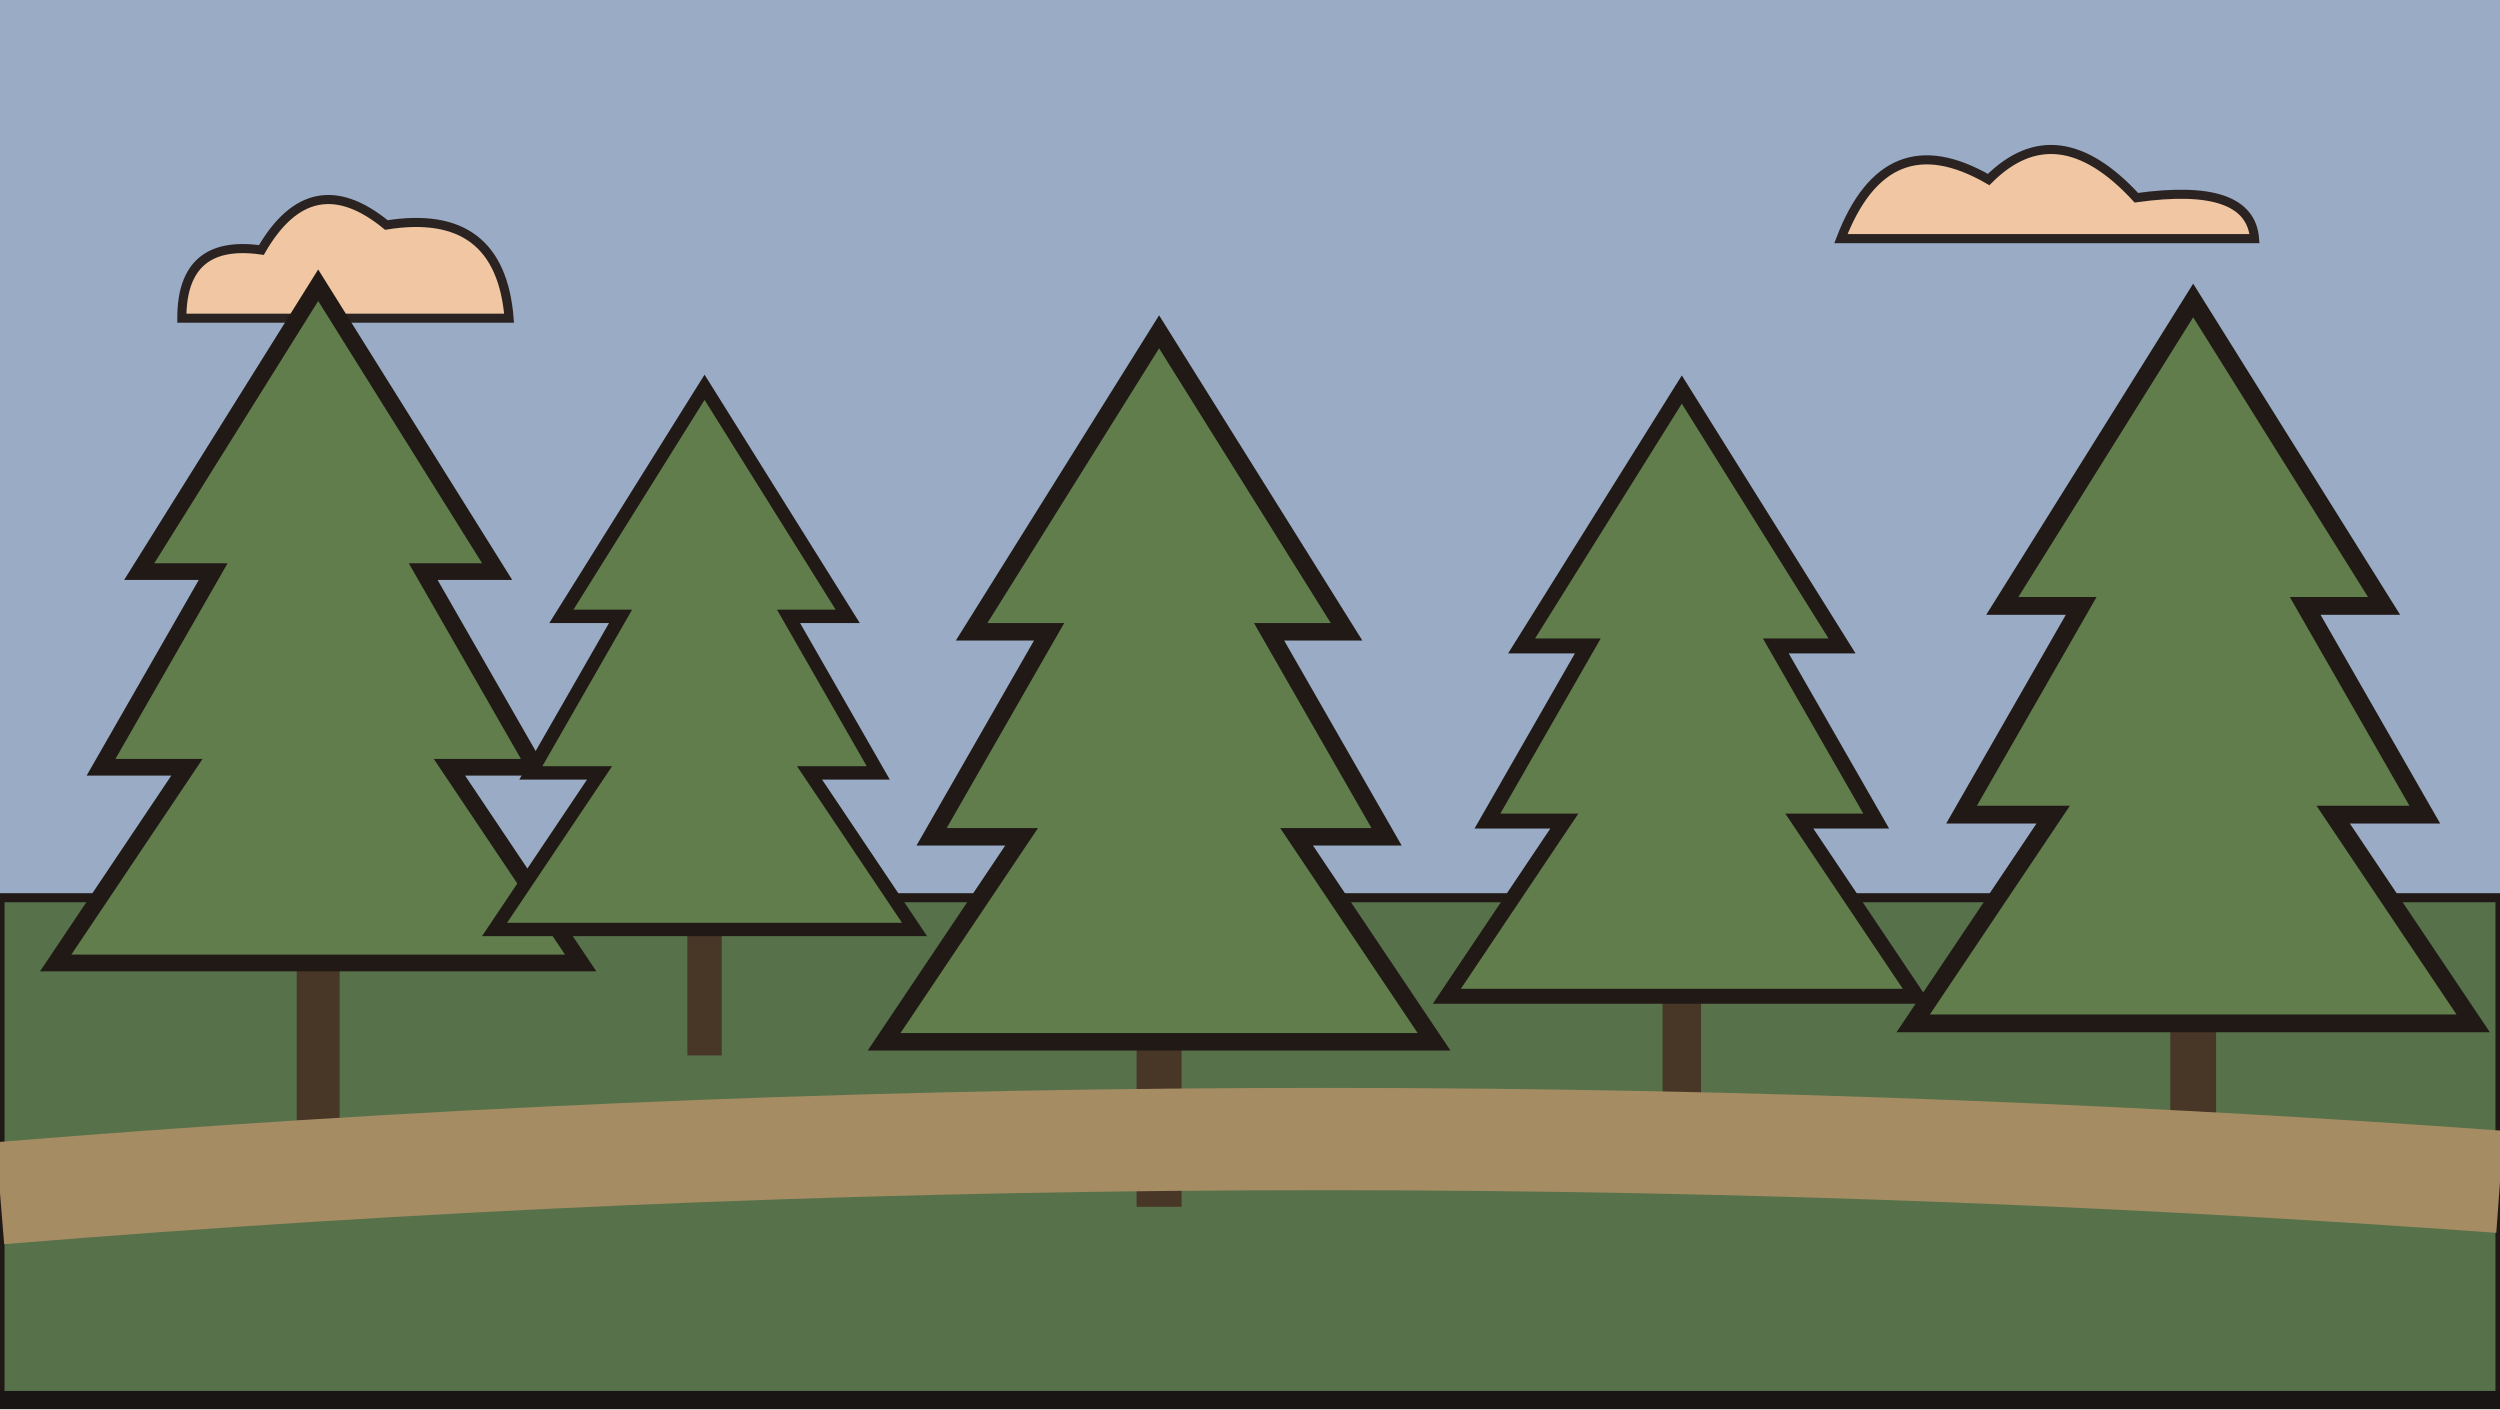
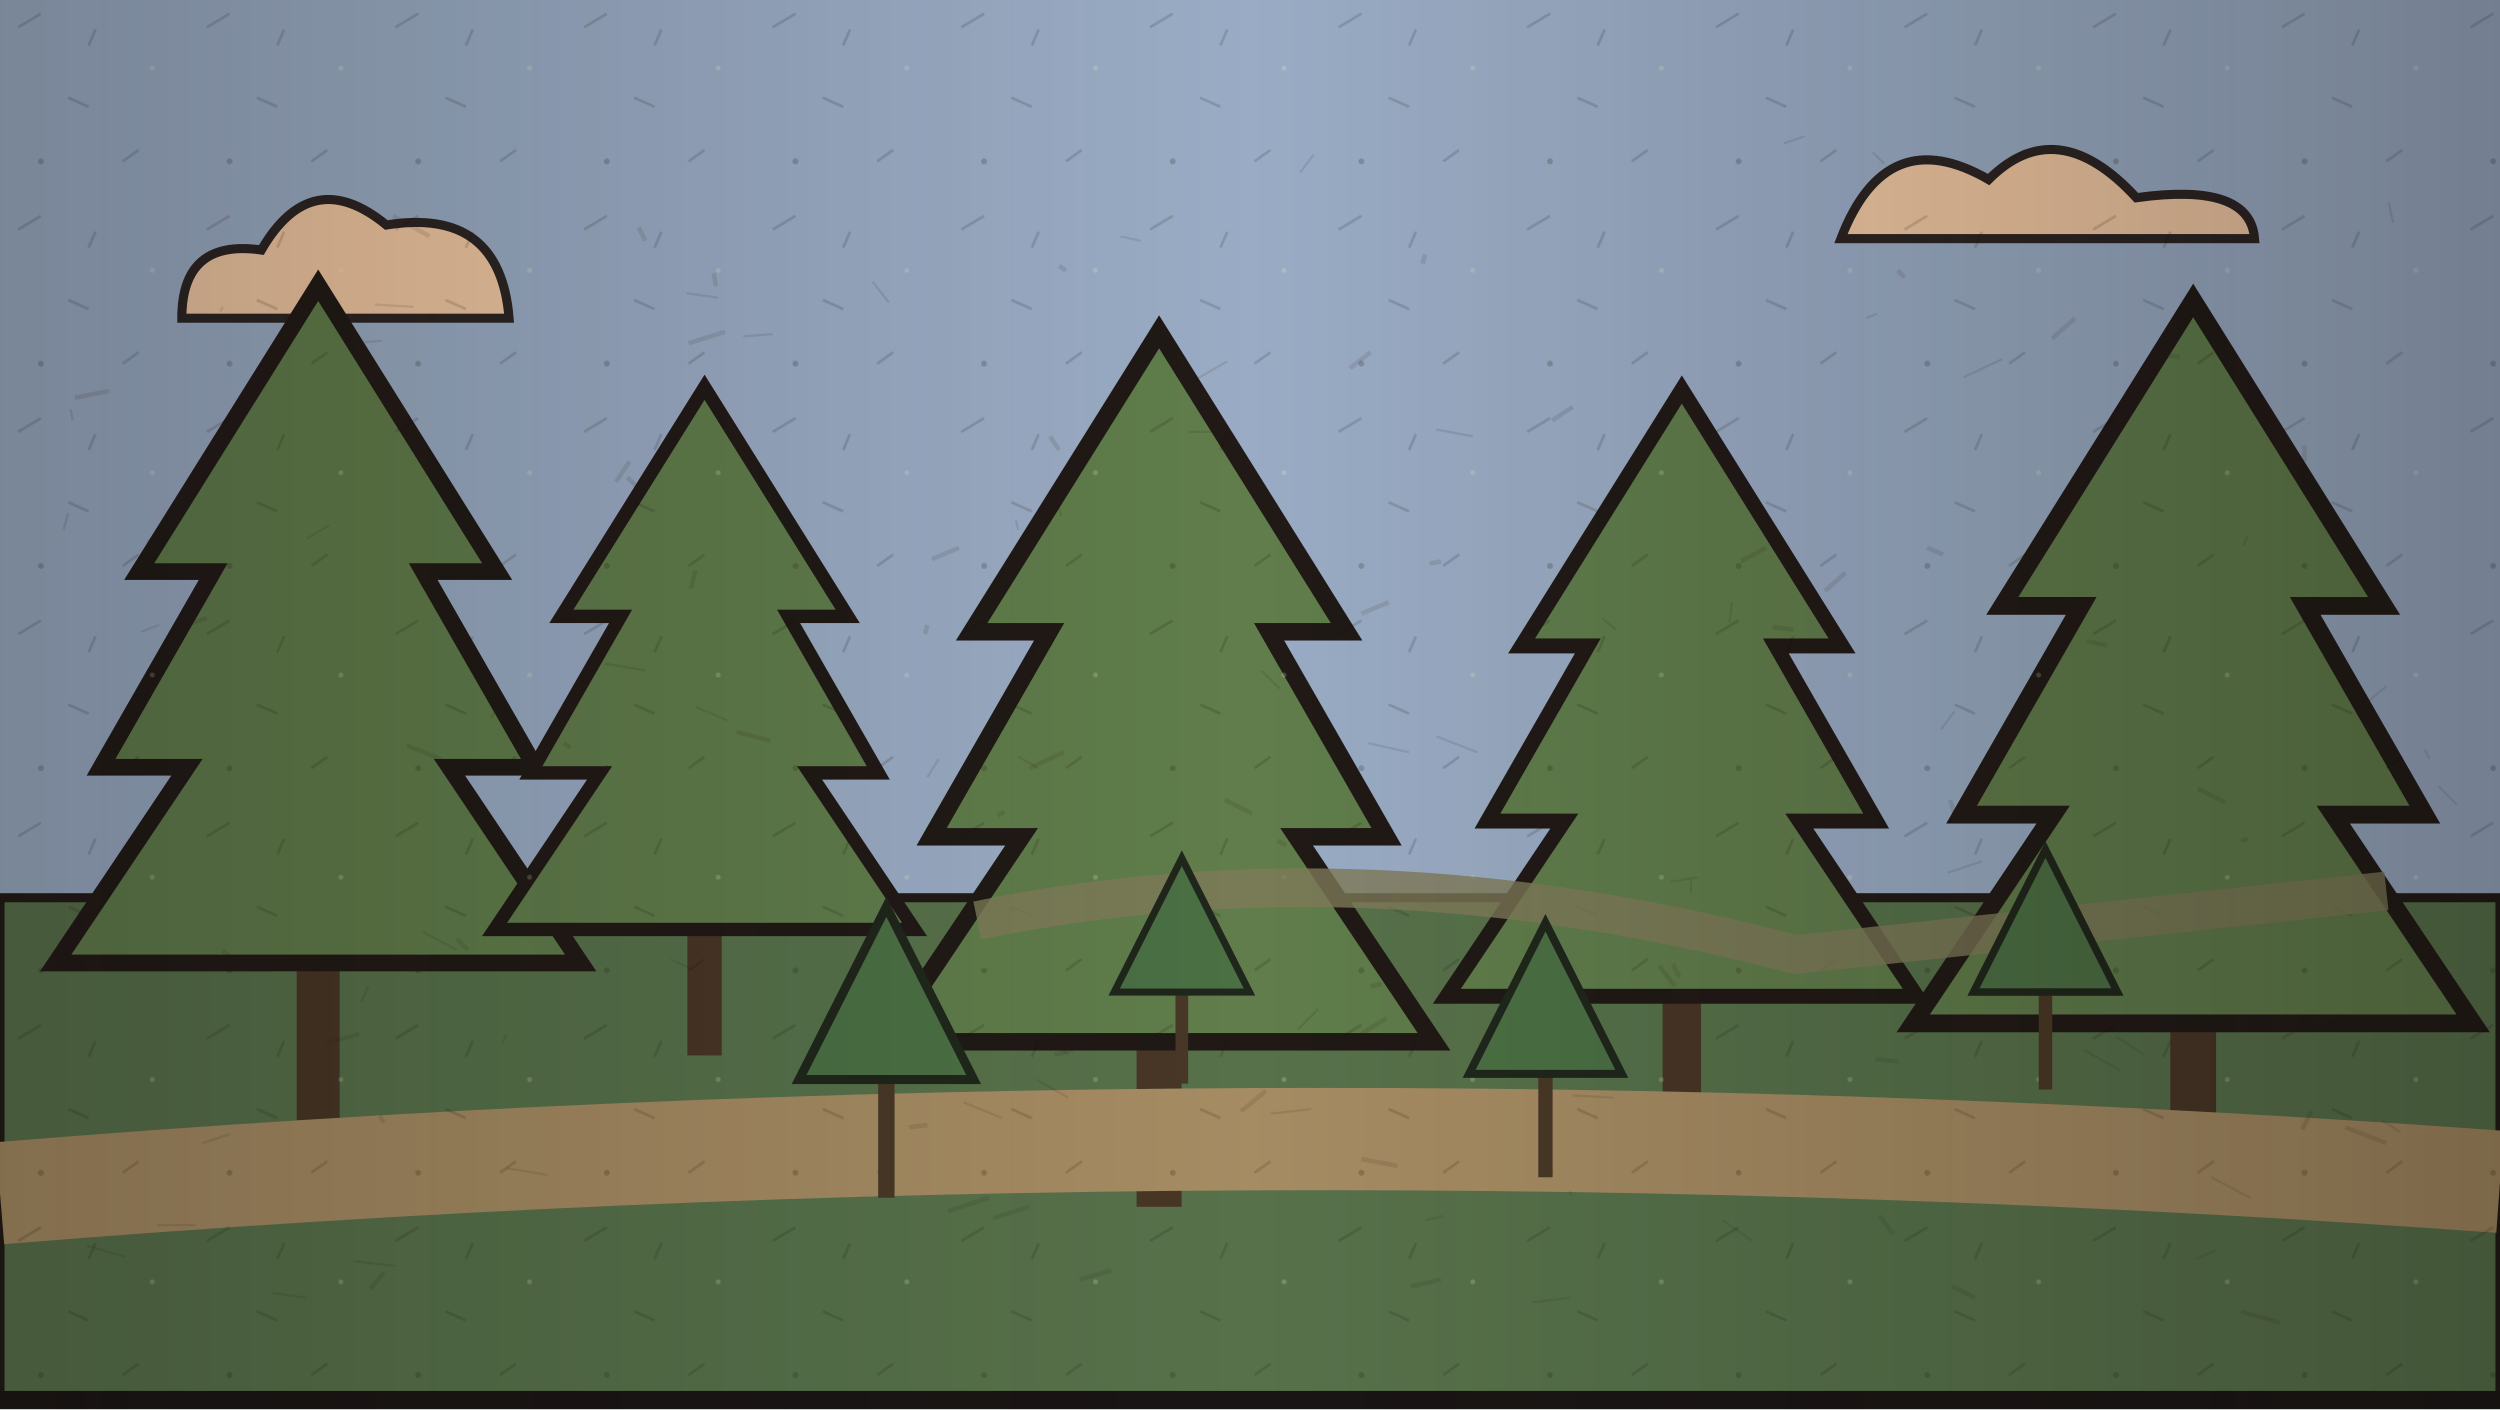
<svg xmlns="http://www.w3.org/2000/svg" viewBox="0 0 1100 620" preserveAspectRatio="xMidYMid slice">
  <rect width="1100" height="620" fill="#9aacc5" />
  <g fill="#f0c7a2" stroke="#2a2322" stroke-width="4">
    <path d="M80 140q0-35 35-30q22-38 55-11q50-8 54 41z" />
    <path d="M810 105q20-52 65-26q30-30 65 8q50-7 52 18z" />
  </g>
  <rect x="0" y="395" width="1100" height="225" fill="#57724b" stroke="#201916" stroke-width="4" />
  <g transform="translate(140 325) scale(1.05)">
    <path d="M0 0v160" stroke="#483626" stroke-width="18" />
    <path d="M0 -190L-75 -70H-44L-91 12H-55L-110 94H110L55 12H91L44 -70H75Z" fill="#607d4b" stroke="#201916" stroke-width="7" />
  </g>
  <g transform="translate(310 330) scale(0.84)">
    <path d="M0 0v160" stroke="#483626" stroke-width="18" />
    <path d="M0 -190L-75 -70H-44L-91 12H-55L-110 94H110L55 12H91L44 -70H75Z" fill="#607d4b" stroke="#201916" stroke-width="7" />
  </g>
  <g transform="translate(510 355) scale(1.1)">
    <path d="M0 0v160" stroke="#483626" stroke-width="18" />
    <path d="M0 -190L-75 -70H-44L-91 12H-55L-110 94H110L55 12H91L44 -70H75Z" fill="#607d4b" stroke="#201916" stroke-width="7" />
  </g>
  <g transform="translate(740 350) scale(0.94)">
    <path d="M0 0v160" stroke="#483626" stroke-width="18" />
    <path d="M0 -190L-75 -70H-44L-91 12H-55L-110 94H110L55 12H91L44 -70H75Z" fill="#607d4b" stroke="#201916" stroke-width="7" />
  </g>
  <g transform="translate(965 345) scale(1.12)">
    <path d="M0 0v160" stroke="#483626" stroke-width="18" />
    <path d="M0 -190L-75 -70H-44L-91 12H-55L-110 94H110L55 12H91L44 -70H75Z" fill="#607d4b" stroke="#201916" stroke-width="7" />
  </g>
  <path d="M0 525Q550 480 1100 520" fill="none" stroke="#a68c63" stroke-width="45" />
  <path d="M0 618H1100" stroke="#191514" stroke-width="12" />
+   <defs>
+     <pattern id="uhy16grain" width="83" height="89" patternUnits="userSpaceOnUse">
+       <path d="M8 12l10-6M61 66l-7 5M30 43l9 4M42 13l-3 7" stroke="#140d0a" stroke-width="1.2" opacity=".15" />
+       <circle cx="18" cy="71" r="1.3" fill="#281b12" opacity=".22" />
+       <circle cx="67" cy="30" r="1.1" fill="#fff7c7" opacity=".21" />
+     </pattern>
+     <linearGradient id="uhy16vignette">
+       <stop offset="0" stop-color="#100b08" stop-opacity=".24" />
+       <stop offset=".50" stop-color="#100b08" stop-opacity="0" />
+       <stop offset="1" stop-color="#100b08" stop-opacity=".28" />
+     </linearGradient>
+   </defs>
+   <rect width="1100" height="620" fill="url(#uhy16grain)" pointer-events="none" />
+   <path d="M221 459l2 -4" stroke="#281c15" stroke-width="1" opacity=".12" />
+   <path d="M32 185l-1 -5" stroke="#281c15" stroke-width="1" opacity=".12" />
+   <path d="M691 526l0 -2" stroke="#281c15" stroke-width="1" opacity=".12" />
+   <path d="M167 491l2 3" stroke="#281c15" stroke-width="2" opacity=".12" />
+   <path d="M555 295l8 8" stroke="#281c15" stroke-width="1" opacity=".12" />
+   <path d="M98 135l-1 2" stroke="#281c15" stroke-width="1" opacity=".12" />
+   <path d="M744 387l0 6" stroke="#281c15" stroke-width="1" opacity=".12" />
+   <path d="M384 124l7 9" stroke="#281c15" stroke-width="1" opacity=".12" />
+   <path d="M201 418l-15 -8" stroke="#281c15" stroke-width="1" opacity=".12" />
+   <path d="M634 247l-5 1" stroke="#281c15" stroke-width="2" opacity=".12" />
+   <path d="M103 423l-5 -5" stroke="#281c15" stroke-width="2" opacity=".12" />
+   <path d="M536 190l-13 0" stroke="#281c15" stroke-width="1" opacity=".12" />
+   <path d="M472 462l-8 2" stroke="#281c15" stroke-width="2" opacity=".12" />
+   <path d="M937 406l-12 6" stroke="#281c15" stroke-width="1" opacity=".12" />
+   <path d="M913 140l-10 9" stroke="#281c15" stroke-width="2" opacity=".12" />
+   <path d="M437 536l16 -5" stroke="#281c15" stroke-width="2" opacity=".12" />
+   <path d="M339 326l-15 -4" stroke="#281c15" stroke-width="2" opacity=".12" />
+   <path d="M758 537l13 9" stroke="#281c15" stroke-width="1" opacity=".12" />
+   <path d="M990 527l-17 -9" stroke="#281c15" stroke-width="1" opacity=".12" />
+   <path d="M571 453l9 -9" stroke="#281c15" stroke-width="1" opacity=".12" />
+   <path d="M1032 496l18 7" stroke="#281c15" stroke-width="2" opacity=".12" />
+   <path d="M825 466l10 1" stroke="#281c15" stroke-width="2" opacity=".12" />
+   <path d="M632 324l18 7" stroke="#281c15" stroke-width="1" opacity=".12" />
+   <path d="M502 106l-9 -2" stroke="#281c15" stroke-width="1" opacity=".12" />
+   <path d="M179 328l15 6" stroke="#281c15" stroke-width="2" opacity=".12" />
+   <path d="M627 112l-1 4" stroke="#281c15" stroke-width="2" opacity=".12" />
+   <path d="M747 386l-12 2" stroke="#281c15" stroke-width="1" opacity=".12" />
+   <path d="M48 172l-15 3" stroke="#281c15" stroke-width="2" opacity=".12" />
+   <path d="M165 134l17 1" stroke="#281c15" stroke-width="1" opacity=".12" />
+   <path d="M762 265l-1 9" stroke="#281c15" stroke-width="1" opacity=".12" />
+   <path d="M1073 346l8 8" stroke="#281c15" stroke-width="1" opacity=".12" />
+   <path d="M785 63l9 -3" stroke="#281c15" stroke-width="1" opacity=".12" />
+   <path d="M572 76l6 -8" stroke="#281c15" stroke-width="1" opacity=".12" />
+   <path d="M469 119l-3 -2" stroke="#281c15" stroke-width="2" opacity=".12" />
+   <path d="M316 131l-14 -2" stroke="#281c15" stroke-width="1" opacity=".12" />
+   <path d="M860 313l-6 8" stroke="#281c15" stroke-width="1" opacity=".12" />
+   <path d="M462 192l4 6" stroke="#281c15" stroke-width="2" opacity=".12" />
+   <path d="M620 331l-18 -4" stroke="#281c15" stroke-width="1" opacity=".12" />
+   <path d="M174 557l-18 -2" stroke="#281c15" stroke-width="1" opacity=".12" />
+   <path d="M30 226l-2 7" stroke="#281c15" stroke-width="1" opacity=".12" />
+   <path d="M1029 447l-14 3" stroke="#281c15" stroke-width="2" opacity=".12" />
+   <path d="M276 210l4 4" stroke="#281c15" stroke-width="2" opacity=".12" />
+   <path d="M465 221l2 6" stroke="#281c15" stroke-width="1" opacity=".12" />
+   <path d="M557 480l-11 9" stroke="#281c15" stroke-width="2" opacity=".12" />
+   <path d="M608 433l-5 1" stroke="#281c15" stroke-width="2" opacity=".12" />
+   <path d="M986 577l17 5" stroke="#281c15" stroke-width="2" opacity=".12" />
+   <path d="M621 566l13 -3" stroke="#281c15" stroke-width="2" opacity=".12" />
+   <path d="M989 236l-2 4" stroke="#281c15" stroke-width="1" opacity=".12" />
+   <path d="M162 434l-3 7" stroke="#281c15" stroke-width="1" opacity=".12" />
+   <path d="M551 358l-12 -6" stroke="#281c15" stroke-width="2" opacity=".12" />
+   <path d="M766 247l11 -6" stroke="#281c15" stroke-width="2" opacity=".12" />
+   <path d="M340 147l-13 1" stroke="#281c15" stroke-width="1" opacity=".12" />
+   <path d="M69 539l17 0" stroke="#281c15" stroke-width="1" opacity=".12" />
+   <path d="M967 347l12 6" stroke="#281c15" stroke-width="2" opacity=".12" />
+   <path d="M284 295l-18 -3" stroke="#281c15" stroke-width="1" opacity=".12" />
+   <path d="M91 272l-13 4" stroke="#281c15" stroke-width="2" opacity=".12" />
+   <path d="M248 327l3 2" stroke="#281c15" stroke-width="2" opacity=".12" />
+   <path d="M599 455l11 -7" stroke="#281c15" stroke-width="2" opacity=".12" />
+   <path d="M281 100l3 6" stroke="#281c15" stroke-width="2" opacity=".12" />
+   <path d="M812 252l-9 8" stroke="#281c15" stroke-width="2" opacity=".12" />
+   <path d="M648 192l-16 -3" stroke="#281c15" stroke-width="1" opacity=".12" />
+   <path d="M315 126l-1 -6" stroke="#281c15" stroke-width="2" opacity=".12" />
+   <path d="M562 370l4 2" stroke="#281c15" stroke-width="2" opacity=".12" />
+   <path d="M319 146l-16 5" stroke="#281c15" stroke-width="2" opacity=".12" />
+   <path d="M424 485l17 7" stroke="#281c15" stroke-width="1" opacity=".12" />
+   <path d="M158 455l-15 4" stroke="#281c15" stroke-width="2" opacity=".12" />
+   <path d="M470 464l-9 -7" stroke="#281c15" stroke-width="1" opacity=".12" />
+   <path d="M857 384l15 -5" stroke="#281c15" stroke-width="1" opacity=".12" />
+   <path d="M989 369l-3 1" stroke="#281c15" stroke-width="2" opacity=".12" />
+   <path d="M135 571l-15 -2" stroke="#281c15" stroke-width="1" opacity=".12" />
+   <path d="M70 275l-8 3" stroke="#281c15" stroke-width="1" opacity=".12" />
+   <path d="M1048 493l8 5" stroke="#281c15" stroke-width="1" opacity=".12" />
+   <path d="M448 233l-1 -4" stroke="#281c15" stroke-width="1" opacity=".12" />
+   <path d="M615 513l-16 -3" stroke="#281c15" stroke-width="2" opacity=".12" />
+   <path d="M223 514l18 3" stroke="#281c15" stroke-width="1" opacity=".12" />
+   <path d="M736 424l3 6" stroke="#281c15" stroke-width="2" opacity=".12" />
+   <path d="M1014 196l0 7" stroke="#281c15" stroke-width="2" opacity=".12" />
+   <path d="M599 270l12 -5" stroke="#281c15" stroke-width="2" opacity=".12" />
+   <path d="M577 488l-18 2" stroke="#281c15" stroke-width="1" opacity=".12" />
+   <path d="M135 237l10 -6" stroke="#281c15" stroke-width="1" opacity=".12" />
+   <path d="M917 462l16 9" stroke="#281c15" stroke-width="1" opacity=".12" />
+   <path d="M858 352l3 9" stroke="#281c15" stroke-width="2" opacity=".12" />
+   <path d="M966 554l9 -4" stroke="#281c15" stroke-width="1" opacity=".12" />
+   <path d="M439 359l3 -2" stroke="#281c15" stroke-width="2" opacity=".12" />
+   <path d="M65 239l6 -5" stroke="#281c15" stroke-width="2" opacity=".12" />
+   <path d="M447 401l-18 -8" stroke="#281c15" stroke-width="1" opacity=".12" />
+   <path d="M683 185l9 -6" stroke="#281c15" stroke-width="2" opacity=".12" />
+   <path d="M271 212l6 -9" stroke="#281c15" stroke-width="2" opacity=".12" />
+   <path d="M635 535l-8 2" stroke="#281c15" stroke-width="1" opacity=".12" />
+   <path d="M711 277l-6 -5" stroke="#281c15" stroke-width="1" opacity=".12" />
+   <path d="M169 560l-6 7" stroke="#281c15" stroke-width="2" opacity=".12" />
+   <path d="M189 104l-16 -9" stroke="#281c15" stroke-width="2" opacity=".12" />
+   <path d="M206 418l-5 -5" stroke="#281c15" stroke-width="2" opacity=".12" />
+   <path d="M295 422l13 6" stroke="#281c15" stroke-width="1" opacity=".12" />
+   <path d="M710 483l-18 -1" stroke="#281c15" stroke-width="1" opacity=".12" />
+   <path d="M881 158l-17 8" stroke="#281c15" stroke-width="1" opacity=".12" />
+   <path d="M400 496l8 -1" stroke="#281c15" stroke-width="2" opacity=".12" />
+   <path d="M838 122l-3 -3" stroke="#281c15" stroke-width="2" opacity=".12" />
+   <path d="M410 246l12 -5" stroke="#281c15" stroke-width="2" opacity=".12" />
+   <path d="M869 571l-10 -5" stroke="#281c15" stroke-width="2" opacity=".12" />
+   <path d="M1053 98l-2 -9" stroke="#281c15" stroke-width="1" opacity=".12" />
+   <path d="M1013 497l4 -8" stroke="#281c15" stroke-width="2" opacity=".12" />
+   <path d="M152 151l16 -1" stroke="#281c15" stroke-width="1" opacity=".12" />
+   <path d="M220 310l-4 6" stroke="#281c15" stroke-width="1" opacity=".12" />
+   <path d="M780 276l9 1" stroke="#281c15" stroke-width="2" opacity=".12" />
+   <path d="M468 331l-15 7" stroke="#281c15" stroke-width="2" opacity=".12" />
+   <path d="M927 284l-9 -2" stroke="#281c15" stroke-width="2" opacity=".12" />
+   <path d="M407 279l1 -4" stroke="#281c15" stroke-width="2" opacity=".12" />
+   <path d="M948 156l11 1" stroke="#281c15" stroke-width="2" opacity=".12" />
+   <path d="M821 140l5 -2" stroke="#281c15" stroke-width="1" opacity=".12" />
+   <path d="M101 499l-12 4" stroke="#281c15" stroke-width="1" opacity=".12" />
+   <path d="M448 333l9 5" stroke="#281c15" stroke-width="1" opacity=".12" />
+   <path d="M526 167l14 -8" stroke="#281c15" stroke-width="1" opacity=".12" />
+   <path d="M730 425l7 9" stroke="#281c15" stroke-width="2" opacity=".12" />
+   <path d="M943 464l-12 -8" stroke="#281c15" stroke-width="1" opacity=".12" />
+   <path d="M691 571l-17 2" stroke="#281c15" stroke-width="1" opacity=".12" />
+   <path d="M320 317l-14 -6" stroke="#281c15" stroke-width="1" opacity=".12" />
+   <path d="M304 259l2 -8" stroke="#281c15" stroke-width="2" opacity=".12" />
+   <path d="M417 533l18 -6" stroke="#281c15" stroke-width="2" opacity=".12" />
+   <path d="M603 155l-9 7" stroke="#281c15" stroke-width="2" opacity=".12" />
+   <path d="M475 563l14 -4" stroke="#281c15" stroke-width="2" opacity=".12" />
+   <path d="M408 342l5 -8" stroke="#281c15" stroke-width="1" opacity=".12" />
+   <path d="M55 553l-17 -5" stroke="#281c15" stroke-width="1" opacity=".12" />
+   <path d="M824 67l5 5" stroke="#281c15" stroke-width="1" opacity=".12" />
+   <path d="M564 390l12 -8" stroke="#281c15" stroke-width="1" opacity=".12" />
+   <path d="M827 535l6 8" stroke="#281c15" stroke-width="2" opacity=".12" />
+   <path d="M456 475l14 8" stroke="#281c15" stroke-width="1" opacity=".12" />
+   <path d="M1050 302l-11 9" stroke="#281c15" stroke-width="1" opacity=".12" />
+   <path d="M855 244l-7 -3" stroke="#281c15" stroke-width="2" opacity=".12" />
+   <path d="M1069 334l-2 -4" stroke="#281c15" stroke-width="1" opacity=".12" />
+   <path d="M430 405Q600 370 790 420L1050 392" fill="none" stroke="#807b59" stroke-width="17" opacity=".8" />
+   <g transform="translate(390 455) scale(0.8)">
+     <path d="M0 0v90" stroke="#493826" stroke-width="9" />
+     <path d="M0-70l-48 95H48Z" fill="#4b7044" stroke="#1f261b" stroke-width="5" />
+   </g>
+   <g transform="translate(520 421) scale(0.62)">
+     <path d="M0 0v90" stroke="#493826" stroke-width="9" />
+     <path d="M0-70l-48 95H48Z" fill="#4b7044" stroke="#1f261b" stroke-width="5" />
+   </g>
+   <g transform="translate(680 455) scale(0.7)">
+     <path d="M0 0v90" stroke="#493826" stroke-width="9" />
+     <path d="M0-70l-48 95H48Z" fill="#4b7044" stroke="#1f261b" stroke-width="5" />
+   </g>
+   <g transform="translate(900 420) scale(0.66)">
+     <path d="M0 0v90" stroke="#493826" stroke-width="9" />
+     <path d="M0-70l-48 95H48Z" fill="#4b7044" stroke="#1f261b" stroke-width="5" />
+   </g>
+   <rect width="1100" height="620" fill="url(#uhy16vignette)" pointer-events="none" />
</svg>
